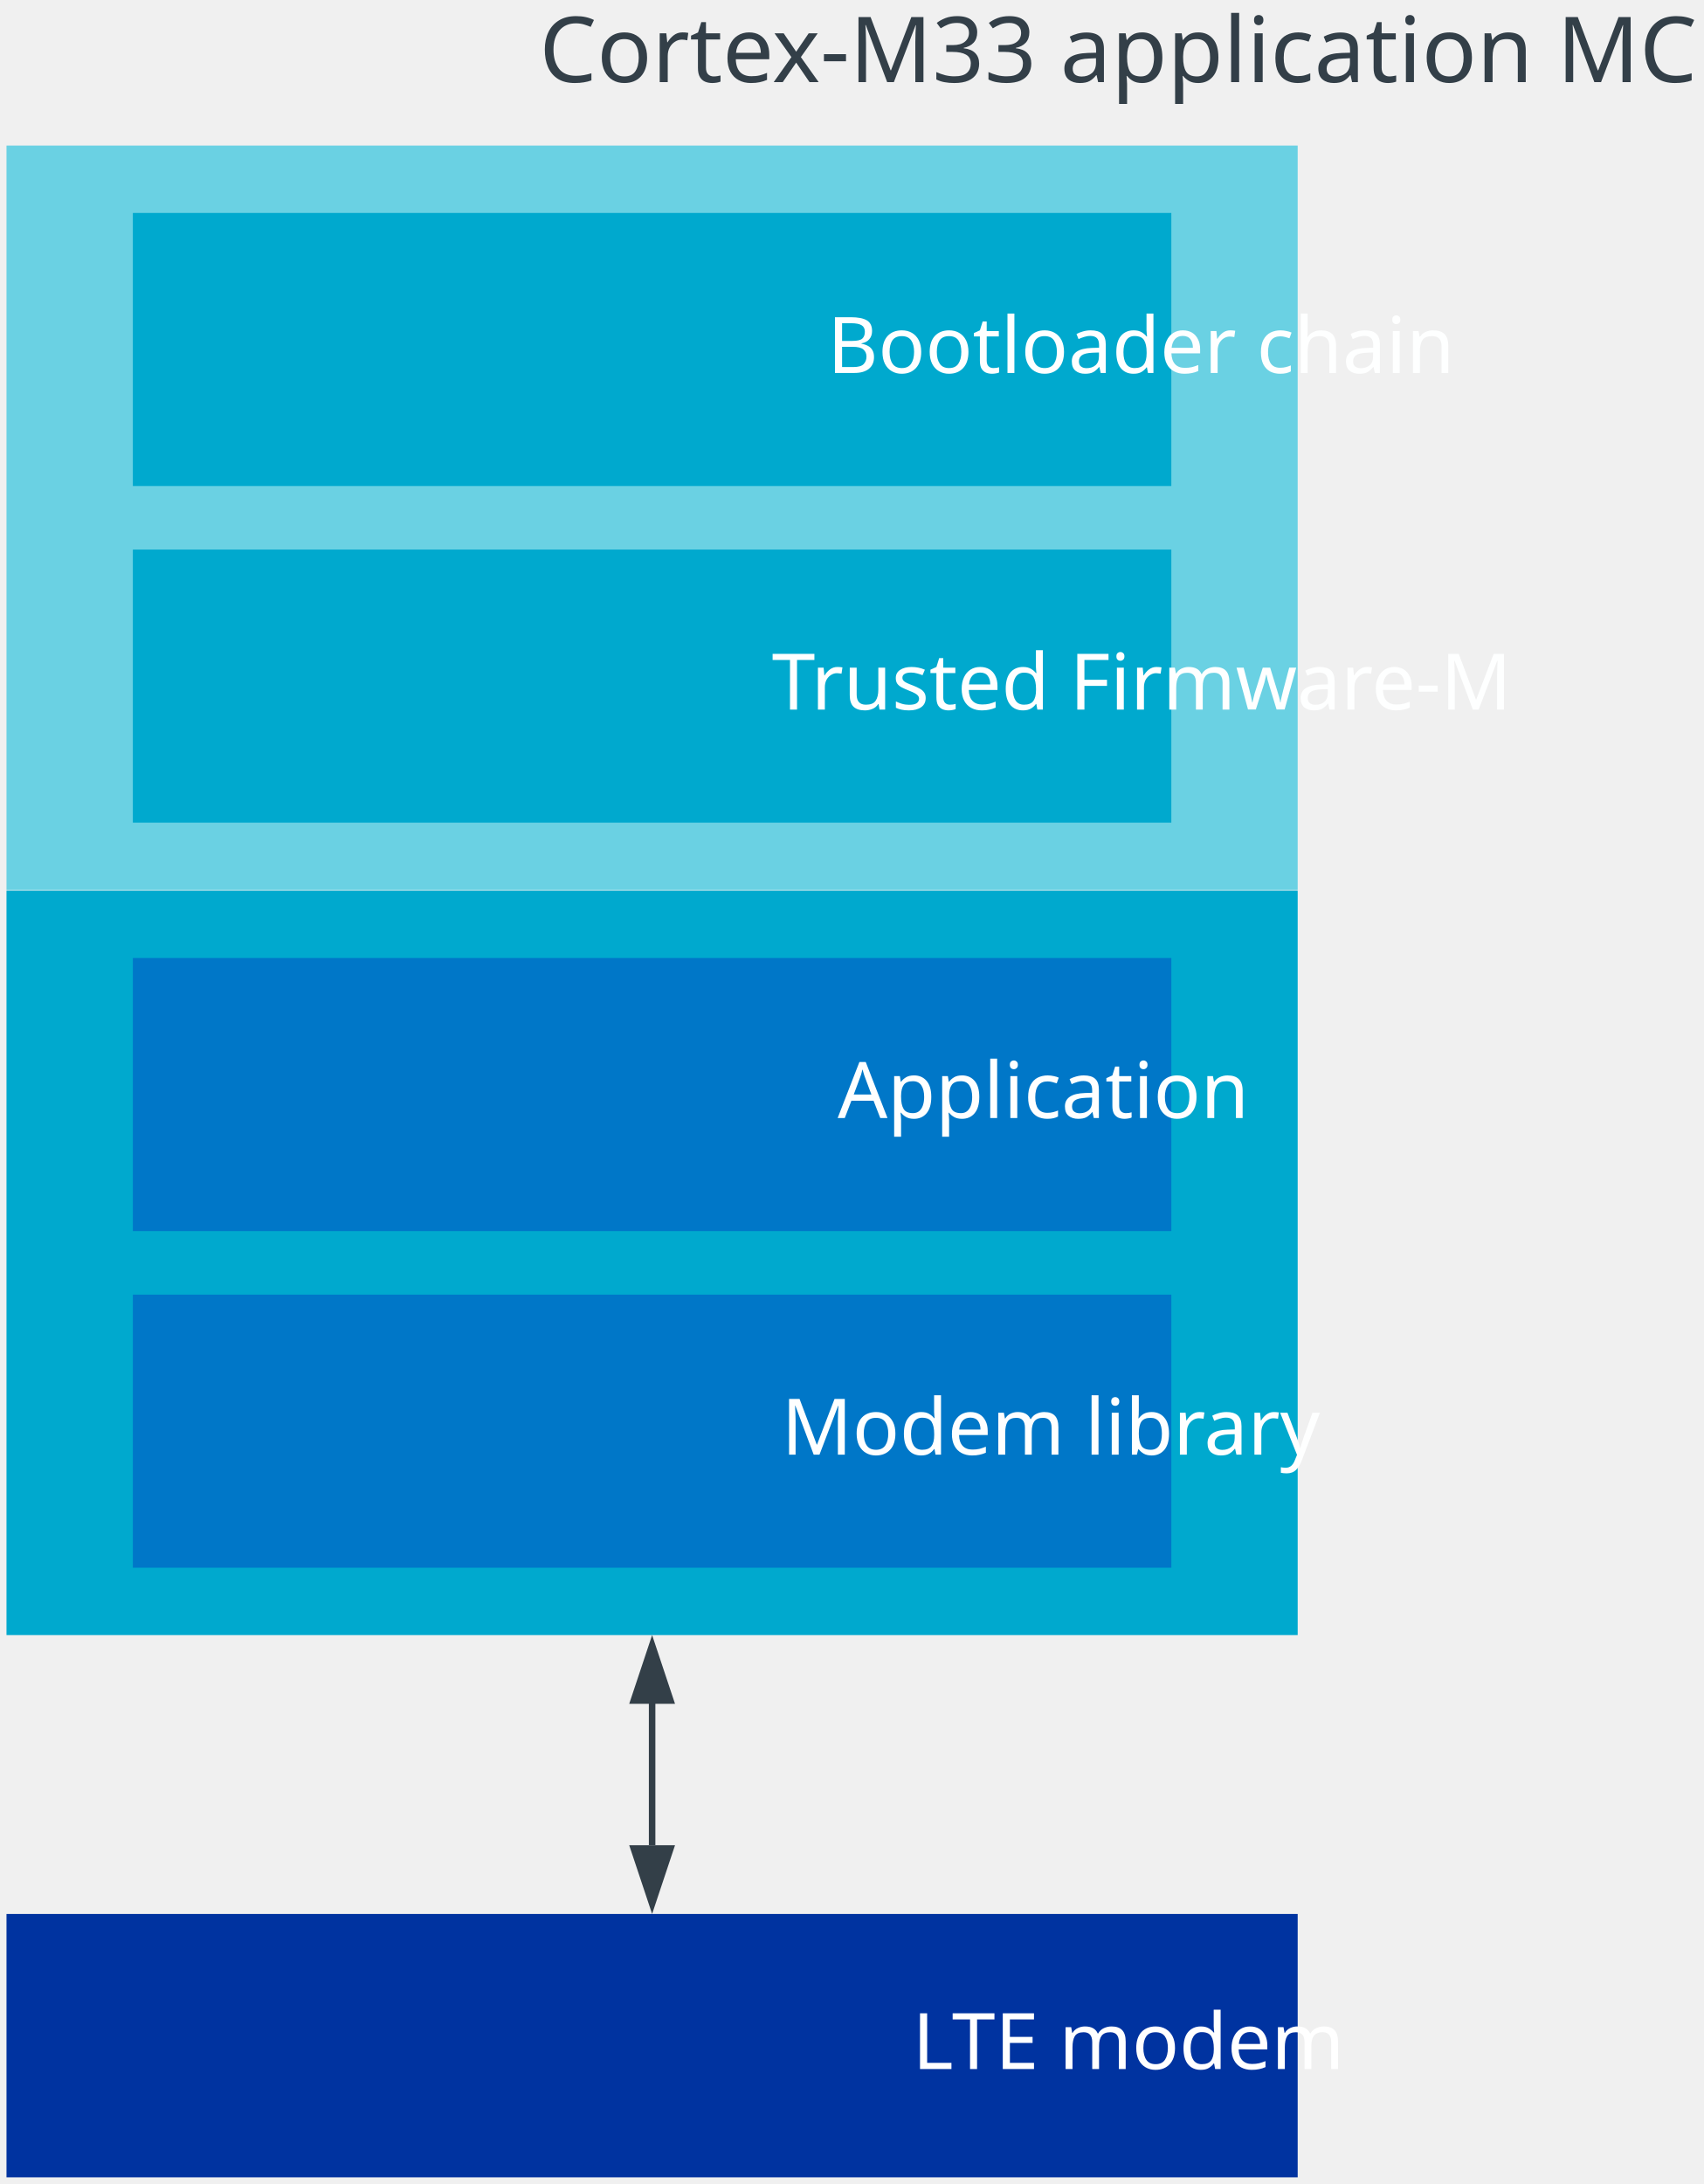
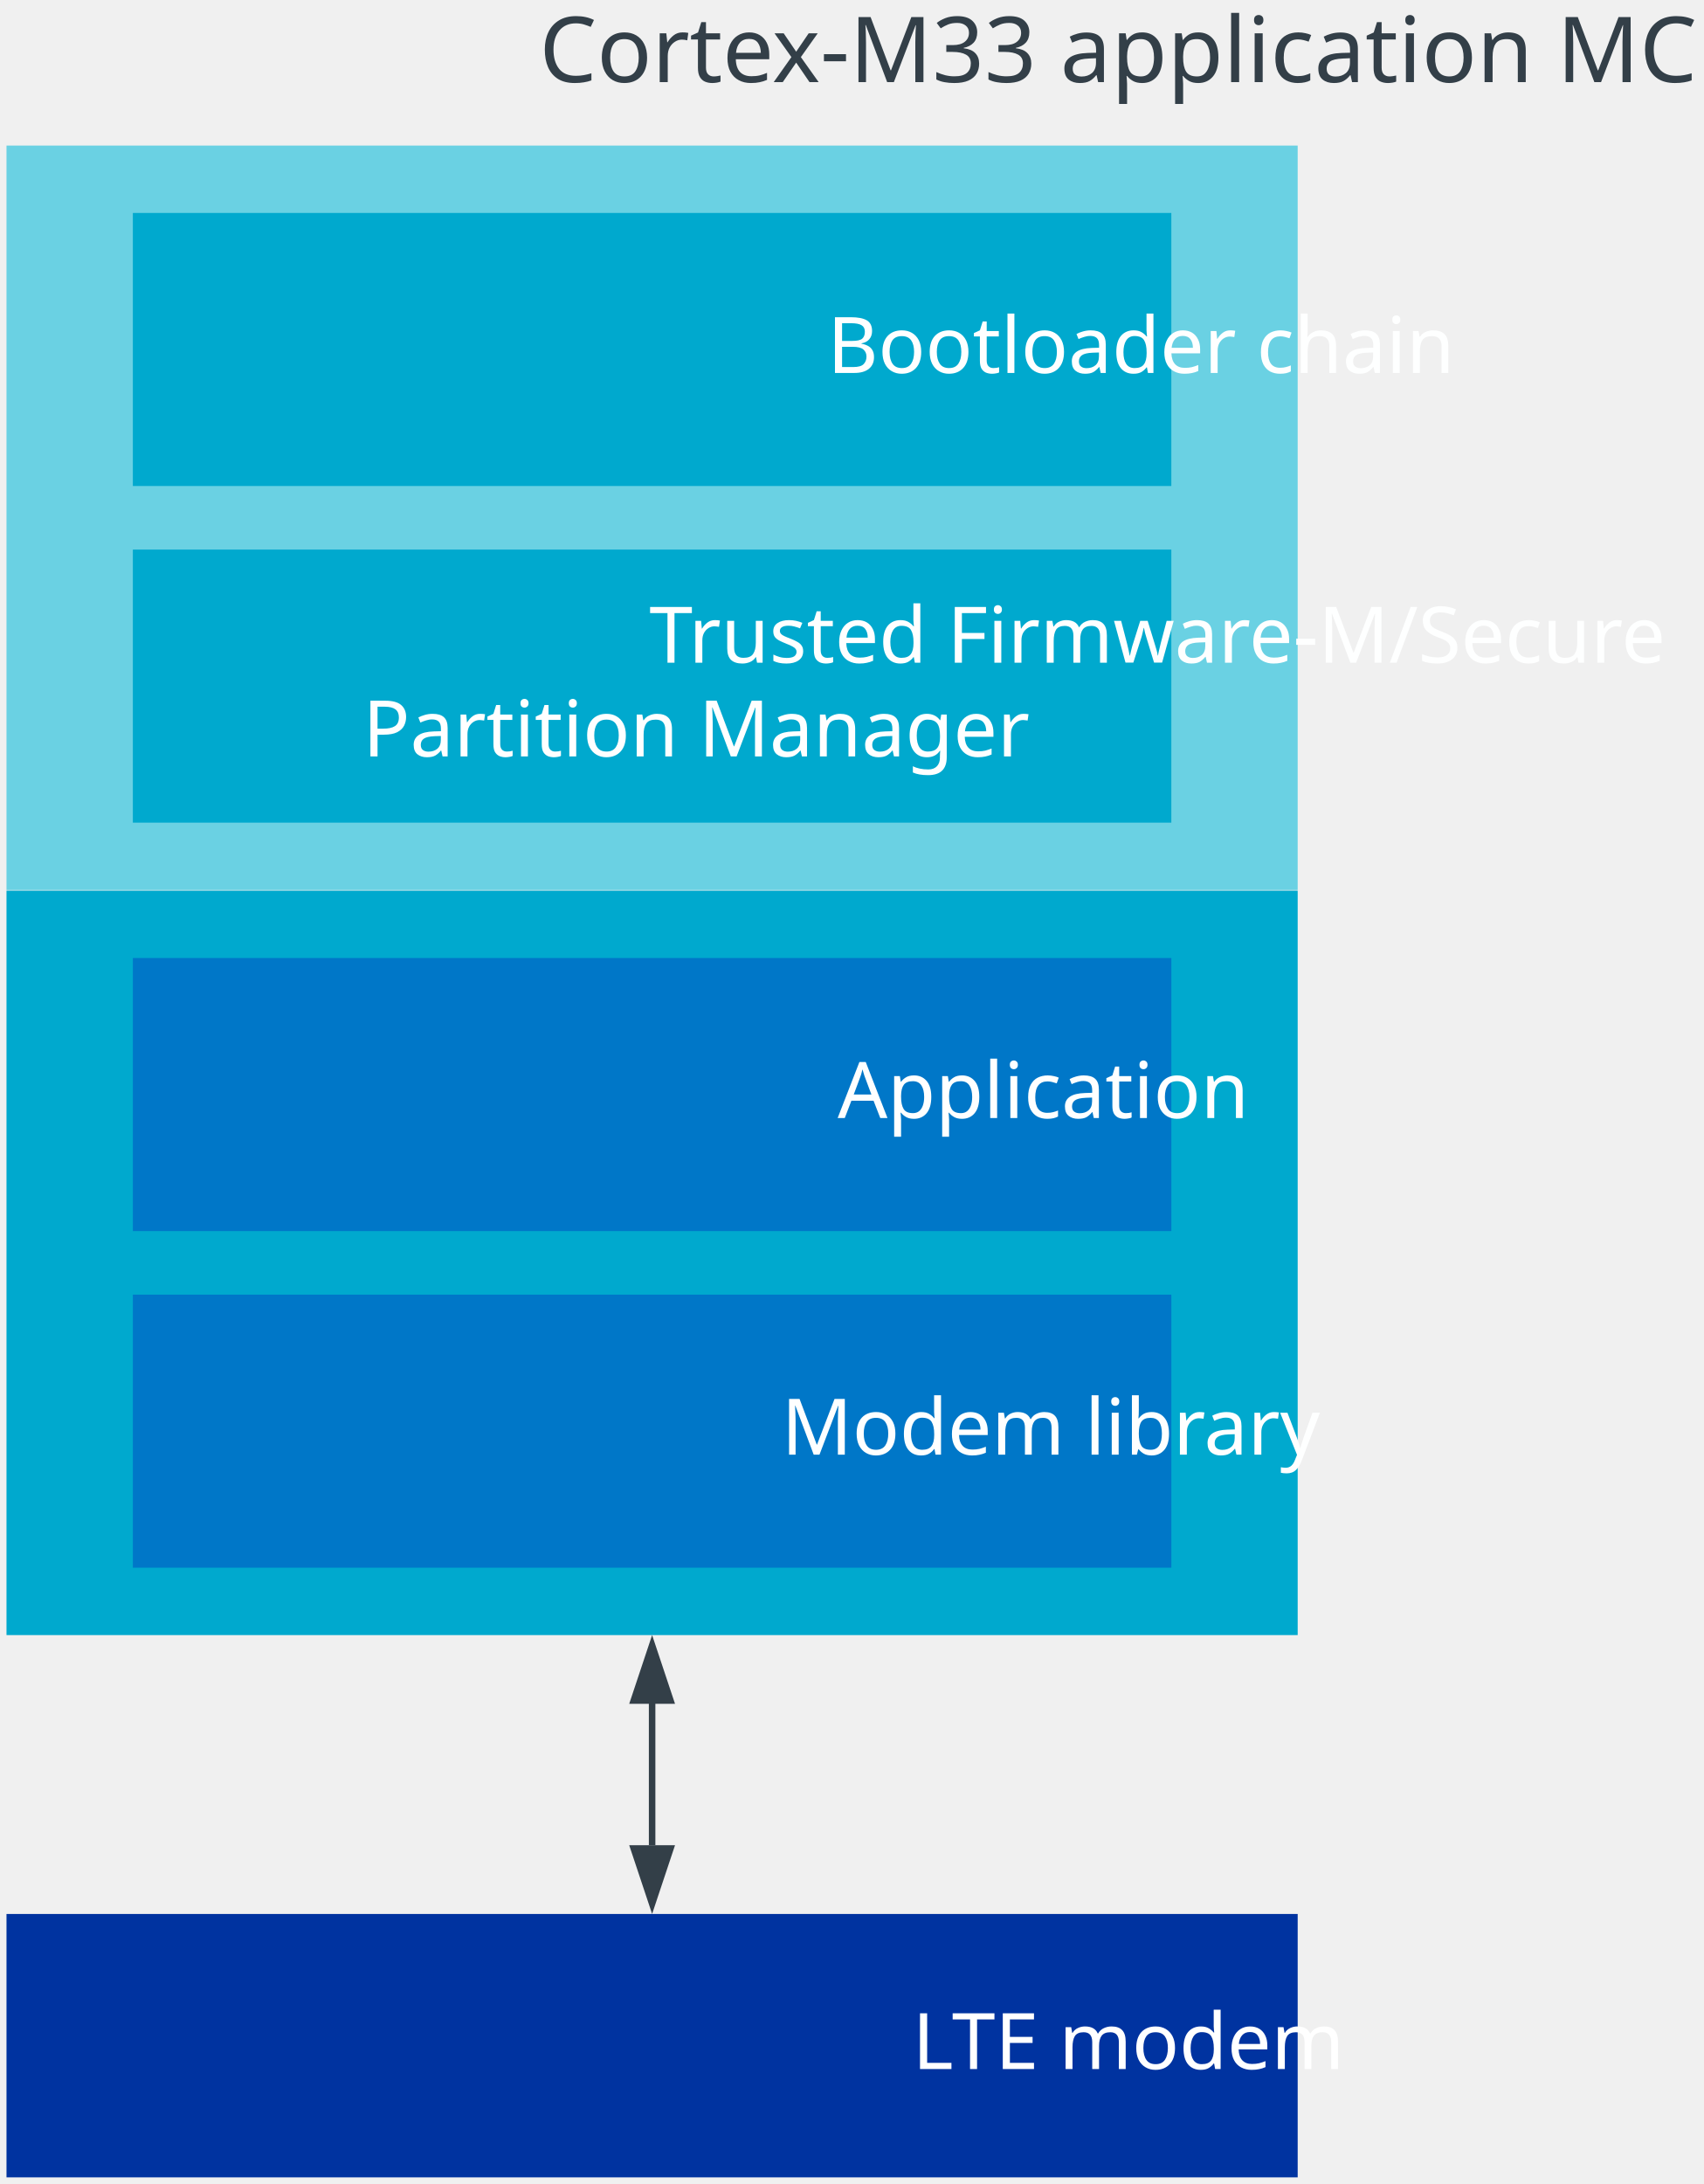
<svg xmlns="http://www.w3.org/2000/svg" xmlns:ns1="http://schemas.microsoft.com/visio/2003/SVGExtensions/" xmlns:xlink="http://www.w3.org/1999/xlink" width="3.636in" height="4.66in" viewBox="0 0 261.819 335.512" xml:space="preserve" color-interpolation-filters="sRGB" class="st15">
-   <ns1:documentProperties ns1:langID="1035" ns1:metric="true" ns1:viewMarkup="false" />
+   <ns1:documentProperties ns1:langID="1035" ns1:viewMarkup="false" />
  <style type="text/css">
	
		.st1 {fill:none;stroke:none;stroke-width:1}
		.st2 {fill:none;stroke:none;stroke-linecap:butt;stroke-width:0.75}
		.st3 {fill:#333f48;font-family:Calibri;font-size:1em}
		.st4 {fill:#333f48;font-family:Calibri;font-size:1.167em}
		.st5 {font-size:1em}
		.st6 {fill:#0033a0;stroke:none;stroke-width:1}
		.st7 {fill:#0033a0;stroke:none;stroke-linecap:butt;stroke-width:0.75}
		.st8 {fill:#ffffff;font-family:Calibri;font-size:1em}
		.st9 {fill:#00a9ce;stroke:none;stroke-width:1}
		.st10 {fill:#6ad1e3;stroke:none;stroke-width:1}
		.st11 {fill:#0077c8;stroke:none;stroke-width:1}
		.st12 {fill:#feffff;font-family:Calibri;font-size:1em}
- 		.st13 {marker-end:url(#mrkr13-48);marker-start:url(#mrkr13-46);stroke:#333f48;stroke-linecap:butt;stroke-width:1}
+ 		.st13 {marker-end:url(#mrkr13-41);marker-start:url(#mrkr13-39);stroke:#333f48;stroke-linecap:butt;stroke-width:1}
		.st14 {fill:#333f48;fill-opacity:1;stroke:#333f48;stroke-opacity:1;stroke-width:0.284}
		.st15 {fill:none;fill-rule:evenodd;font-size:12px;overflow:visible;stroke-linecap:square;stroke-miterlimit:3}
	
	</style>
  <defs id="Markers">
    <g id="lend13">
      <path d="M 3 1 L 0 0 L 3 -1 L 3 1 " style="stroke:none" />
    </g>
-     <marker id="mrkr13-46" class="st14" ns1:arrowType="13" ns1:arrowSize="2" ns1:setback="10.2" refX="10.2" orient="auto" markerUnits="strokeWidth" overflow="visible">
+     <marker id="mrkr13-39" class="st14" ns1:arrowType="13" ns1:arrowSize="2" ns1:setback="10.2" refX="10.2" orient="auto" markerUnits="strokeWidth" overflow="visible">
      <use xlink:href="#lend13" transform="scale(3.52) " />
    </marker>
-     <marker id="mrkr13-48" class="st14" ns1:arrowType="13" ns1:arrowSize="2" ns1:setback="10.56" refX="-10.56" orient="auto" markerUnits="strokeWidth" overflow="visible">
+     <marker id="mrkr13-41" class="st14" ns1:arrowType="13" ns1:arrowSize="2" ns1:setback="10.56" refX="-10.56" orient="auto" markerUnits="strokeWidth" overflow="visible">
      <use xlink:href="#lend13" transform="scale(-3.52,-3.52) " />
    </marker>
  </defs>
  <g ns1:mID="0" ns1:index="1" ns1:groupContext="foregroundPage">
    <ns1:pageProperties ns1:drawingScale="0.0393701" ns1:pageScale="0.0393701" ns1:drawingUnits="24" ns1:shadowOffsetX="8.50394" ns1:shadowOffsetY="-8.50394" />
    <ns1:layer ns1:name="Connector" ns1:index="0" />
    <g id="group1739-1" transform="translate(201.356,-125.798)" ns1:mID="1739" ns1:groupContext="group">
      <ns1:userDefs />
      <g id="shape1740-2" ns1:mID="1740" ns1:groupContext="shape">
        <rect x="0" y="302.914" width="33.238" height="32.598" class="st1" />
      </g>
      <g id="shape1741-4" ns1:mID="1741" ns1:groupContext="shape" transform="translate(3.42862,-9.09837)">
        <ns1:textBlock ns1:margins="rect(0,0,0,0)" ns1:tabSpace="42.5197" />
        <ns1:textRect cx="28.142" cy="328.312" width="56.29" height="14.4" />
        <rect x="0" y="321.112" width="56.284" height="14.4" class="st2" />
        <text x="-0" y="331.91" class="st3" ns1:langID="1035">
          <ns1:paragraph />
          <ns1:tabList />Non-secure</text>
      </g>
    </g>
    <g id="shape1745-7" ns1:mID="1745" ns1:groupContext="shape" transform="translate(1,-319.912)">
      <ns1:textBlock ns1:margins="rect(0,0,0,0)" ns1:tabSpace="42.5197" />
      <ns1:textRect cx="99.213" cy="328.312" width="198.43" height="14.4" />
      <rect x="0" y="321.112" width="198.425" height="14.4" class="st2" />
      <text x="16.34" y="332.51" class="st4" ns1:langID="1035">
        <ns1:paragraph ns1:horizAlign="1" />
        <ns1:tabList />Cortex-M33 <tspan class="st5" ns1:langID="1033">a</tspan>pplication MCU</text>
    </g>
    <g id="group1746-11" transform="translate(1,-1)" ns1:mID="1746" ns1:groupContext="group">
      <ns1:userDefs />
      <g id="shape1747-12" ns1:mID="1747" ns1:groupContext="shape">
        <rect x="0" y="295.045" width="198.425" height="40.467" class="st6" />
      </g>
      <g id="shape1748-14" ns1:mID="1748" ns1:groupContext="shape" transform="translate(70.59,-13.038)">
        <ns1:textBlock ns1:margins="rect(0,0,0,0)" ns1:tabSpace="42.5197" />
        <ns1:textRect cx="54.001" cy="328.312" width="108.01" height="14.4" />
        <rect x="0" y="321.112" width="108.001" height="14.4" class="st7" />
        <text x="-0" y="331.91" class="st8" ns1:langID="1035">
          <ns1:paragraph />
          <ns1:tabList />LTE modem</text>
      </g>
    </g>
    <g id="shape1749-17" ns1:mID="1749" ns1:groupContext="shape" transform="translate(1,-84.3146)">
      <rect x="0" y="221.135" width="198.425" height="114.377" class="st9" />
    </g>
    <g id="shape1751-19" ns1:mID="1751" ns1:groupContext="shape" transform="translate(1,-198.79)">
      <rect x="0" y="221.135" width="198.425" height="114.377" class="st10" />
    </g>
    <g id="group1764-21" transform="translate(200.168,-239.892)" ns1:mID="1764" ns1:groupContext="group">
      <ns1:userDefs />
      <g id="shape1765-22" ns1:mID="1765" ns1:groupContext="shape">
        <rect x="0" y="302.914" width="32.016" height="32.598" class="st1" />
      </g>
      <g id="shape1766-24" ns1:mID="1766" ns1:groupContext="shape" transform="translate(4.70949,-9.09837)">
        <ns1:textBlock ns1:margins="rect(0,0,0,0)" ns1:tabSpace="42.5197" />
        <ns1:textRect cx="24.643" cy="328.312" width="49.29" height="14.4" />
        <rect x="0" y="321.112" width="49.286" height="14.4" class="st2" />
        <text x="0" y="331.91" class="st3" ns1:langID="1035">
          <ns1:paragraph />
          <ns1:tabList />Secure</text>
      </g>
    </g>
    <g id="shape1775-27" ns1:mID="1775" ns1:groupContext="shape" transform="translate(20.417,-146.387)">
      <ns1:textBlock ns1:margins="rect(0,0,0,0)" ns1:tabSpace="42.5197" />
      <ns1:textRect cx="79.796" cy="314.536" width="159.6" height="41.953" />
      <rect x="0" y="293.559" width="159.591" height="41.953" class="st11" />
      <text x="52.15" y="318.14" class="st12" ns1:langID="1033">
        <ns1:paragraph ns1:horizAlign="1" />
        <ns1:tabList />Application</text>
    </g>
    <g id="shape1776-30" ns1:mID="1776" ns1:groupContext="shape" transform="translate(20.417,-94.6662)">
      <ns1:textBlock ns1:margins="rect(0,0,0,0)" ns1:tabSpace="42.5197" />
      <ns1:textRect cx="79.796" cy="314.536" width="159.6" height="41.953" />
      <rect x="0" y="293.559" width="159.591" height="41.953" class="st11" />
      <text x="43.53" y="318.14" class="st12" ns1:langID="1033">
        <ns1:paragraph ns1:horizAlign="1" />
        <ns1:tabList />Modem library</text>
    </g>
-     <g id="group1781-33" transform="translate(20.417,-209.141)" ns1:mID="1781" ns1:groupContext="group">
-       <g id="shape1767-34" ns1:mID="1767" ns1:groupContext="shape">
+     <g id="shape1783-33" ns1:mID="1783" ns1:groupContext="shape" ns1:layerMember="0" transform="translate(93.1259,-84.3146)">
+       <path d="M7.09 345.71 L7.09 346.07 L7.09 367.8" class="st13" />
+     </g>
+     <g id="group1784-42" transform="translate(20.417,-209.141)" ns1:mID="1784" ns1:groupContext="group">
+       <g id="shape1767-43" ns1:mID="1767" ns1:groupContext="shape">
        <ns1:textBlock ns1:margins="rect(0,0,0,0)" ns1:tabSpace="42.5197" />
        <ns1:textRect cx="79.796" cy="314.536" width="159.6" height="41.953" />
        <rect x="0" y="293.559" width="159.591" height="41.953" class="st9" />
-         <text x="29.55" y="318.14" class="st12" ns1:langID="1044">
+         <text x="10.72" y="310.94" class="st12" ns1:langID="1044">
          <ns1:paragraph ns1:horizAlign="1" />
-           <ns1:tabList />Trusted Firmware-M</text>
+           <ns1:tabList />Trusted Firmware-M/Secure <tspan x="35.35" dy="1.2em" class="st5">Partition Manager</tspan>
+         </text>
      </g>
-       <g id="shape1769-37" ns1:mID="1769" ns1:groupContext="shape" transform="translate(0,-51.721)">
+       <g id="shape1769-47" ns1:mID="1769" ns1:groupContext="shape" transform="translate(0,-51.721)">
        <ns1:textBlock ns1:margins="rect(0,0,0,0)" ns1:tabSpace="42.5197" />
        <ns1:textRect cx="79.796" cy="314.536" width="159.6" height="41.953" />
        <rect x="0" y="293.559" width="159.591" height="41.953" class="st9" />
        <text x="38.1" y="318.14" class="st12" ns1:langID="1044">
          <ns1:paragraph ns1:horizAlign="1" />
          <ns1:tabList />Bootloader chain</text>
      </g>
    </g>
-     <g id="shape1783-40" ns1:mID="1783" ns1:groupContext="shape" ns1:layerMember="0" transform="translate(93.1259,-84.3146)">
-       <path d="M7.09 345.71 L7.09 346.07 L7.09 367.8" class="st13" />
-     </g>
  </g>
</svg>
